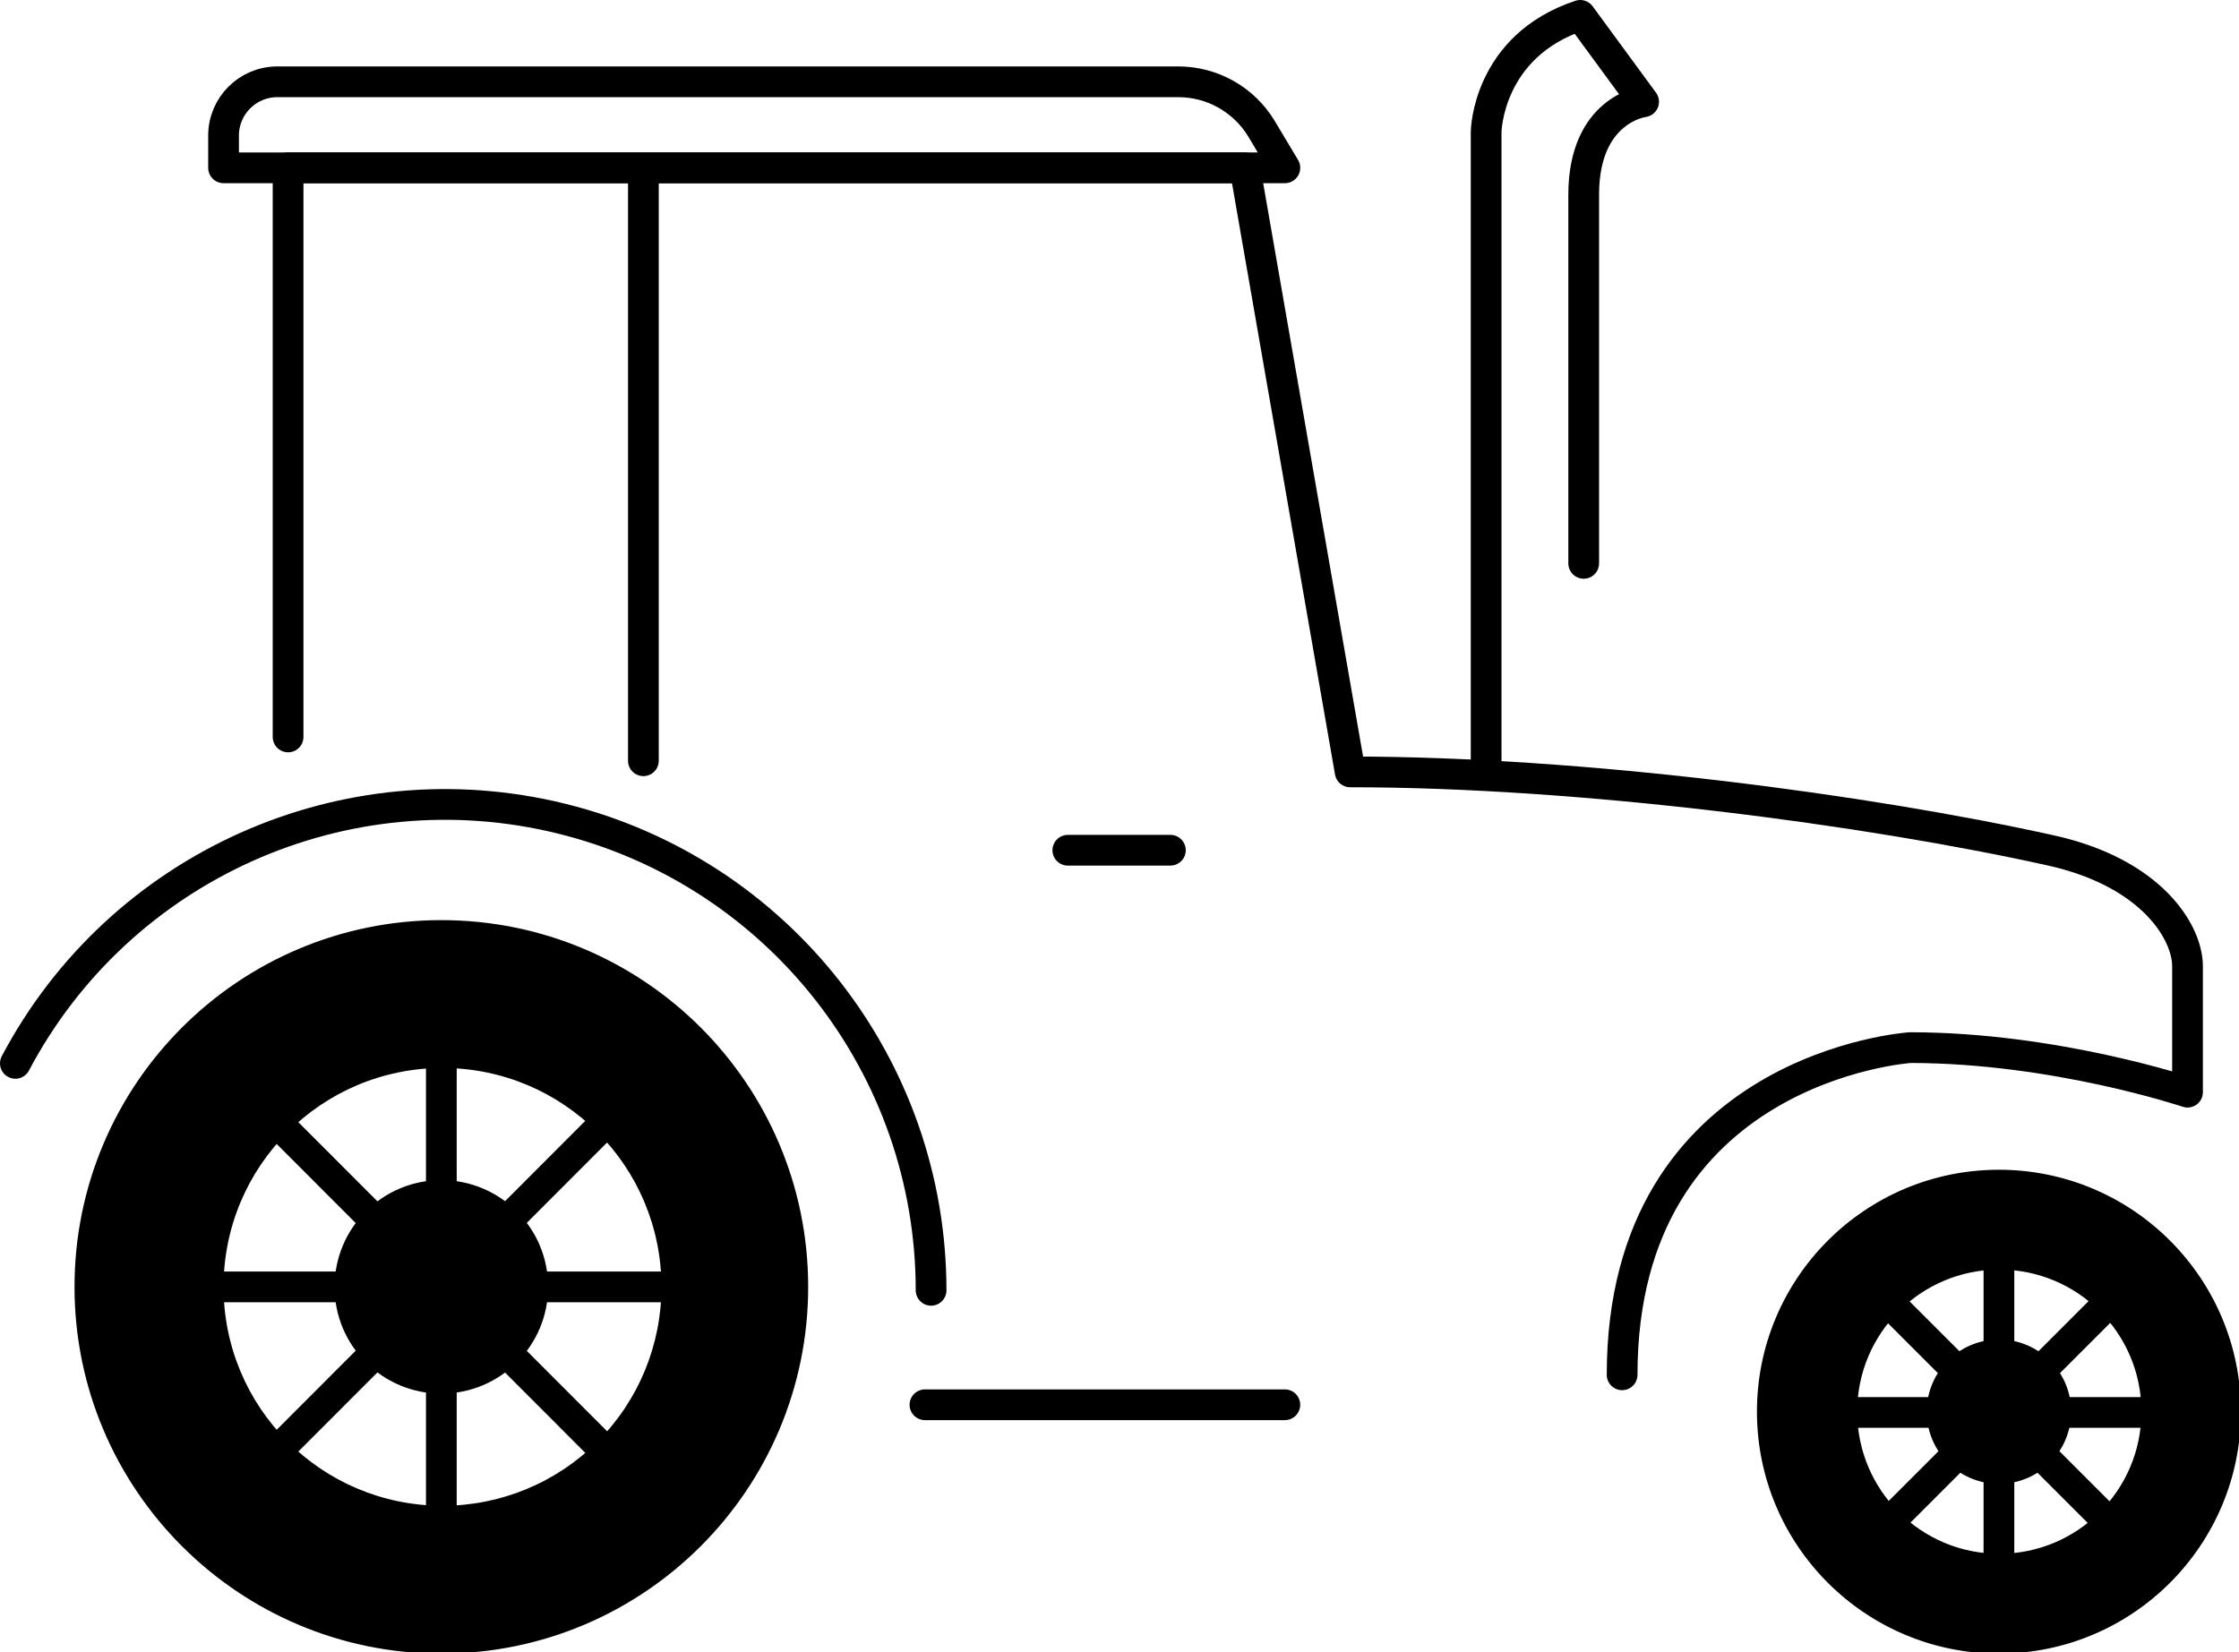
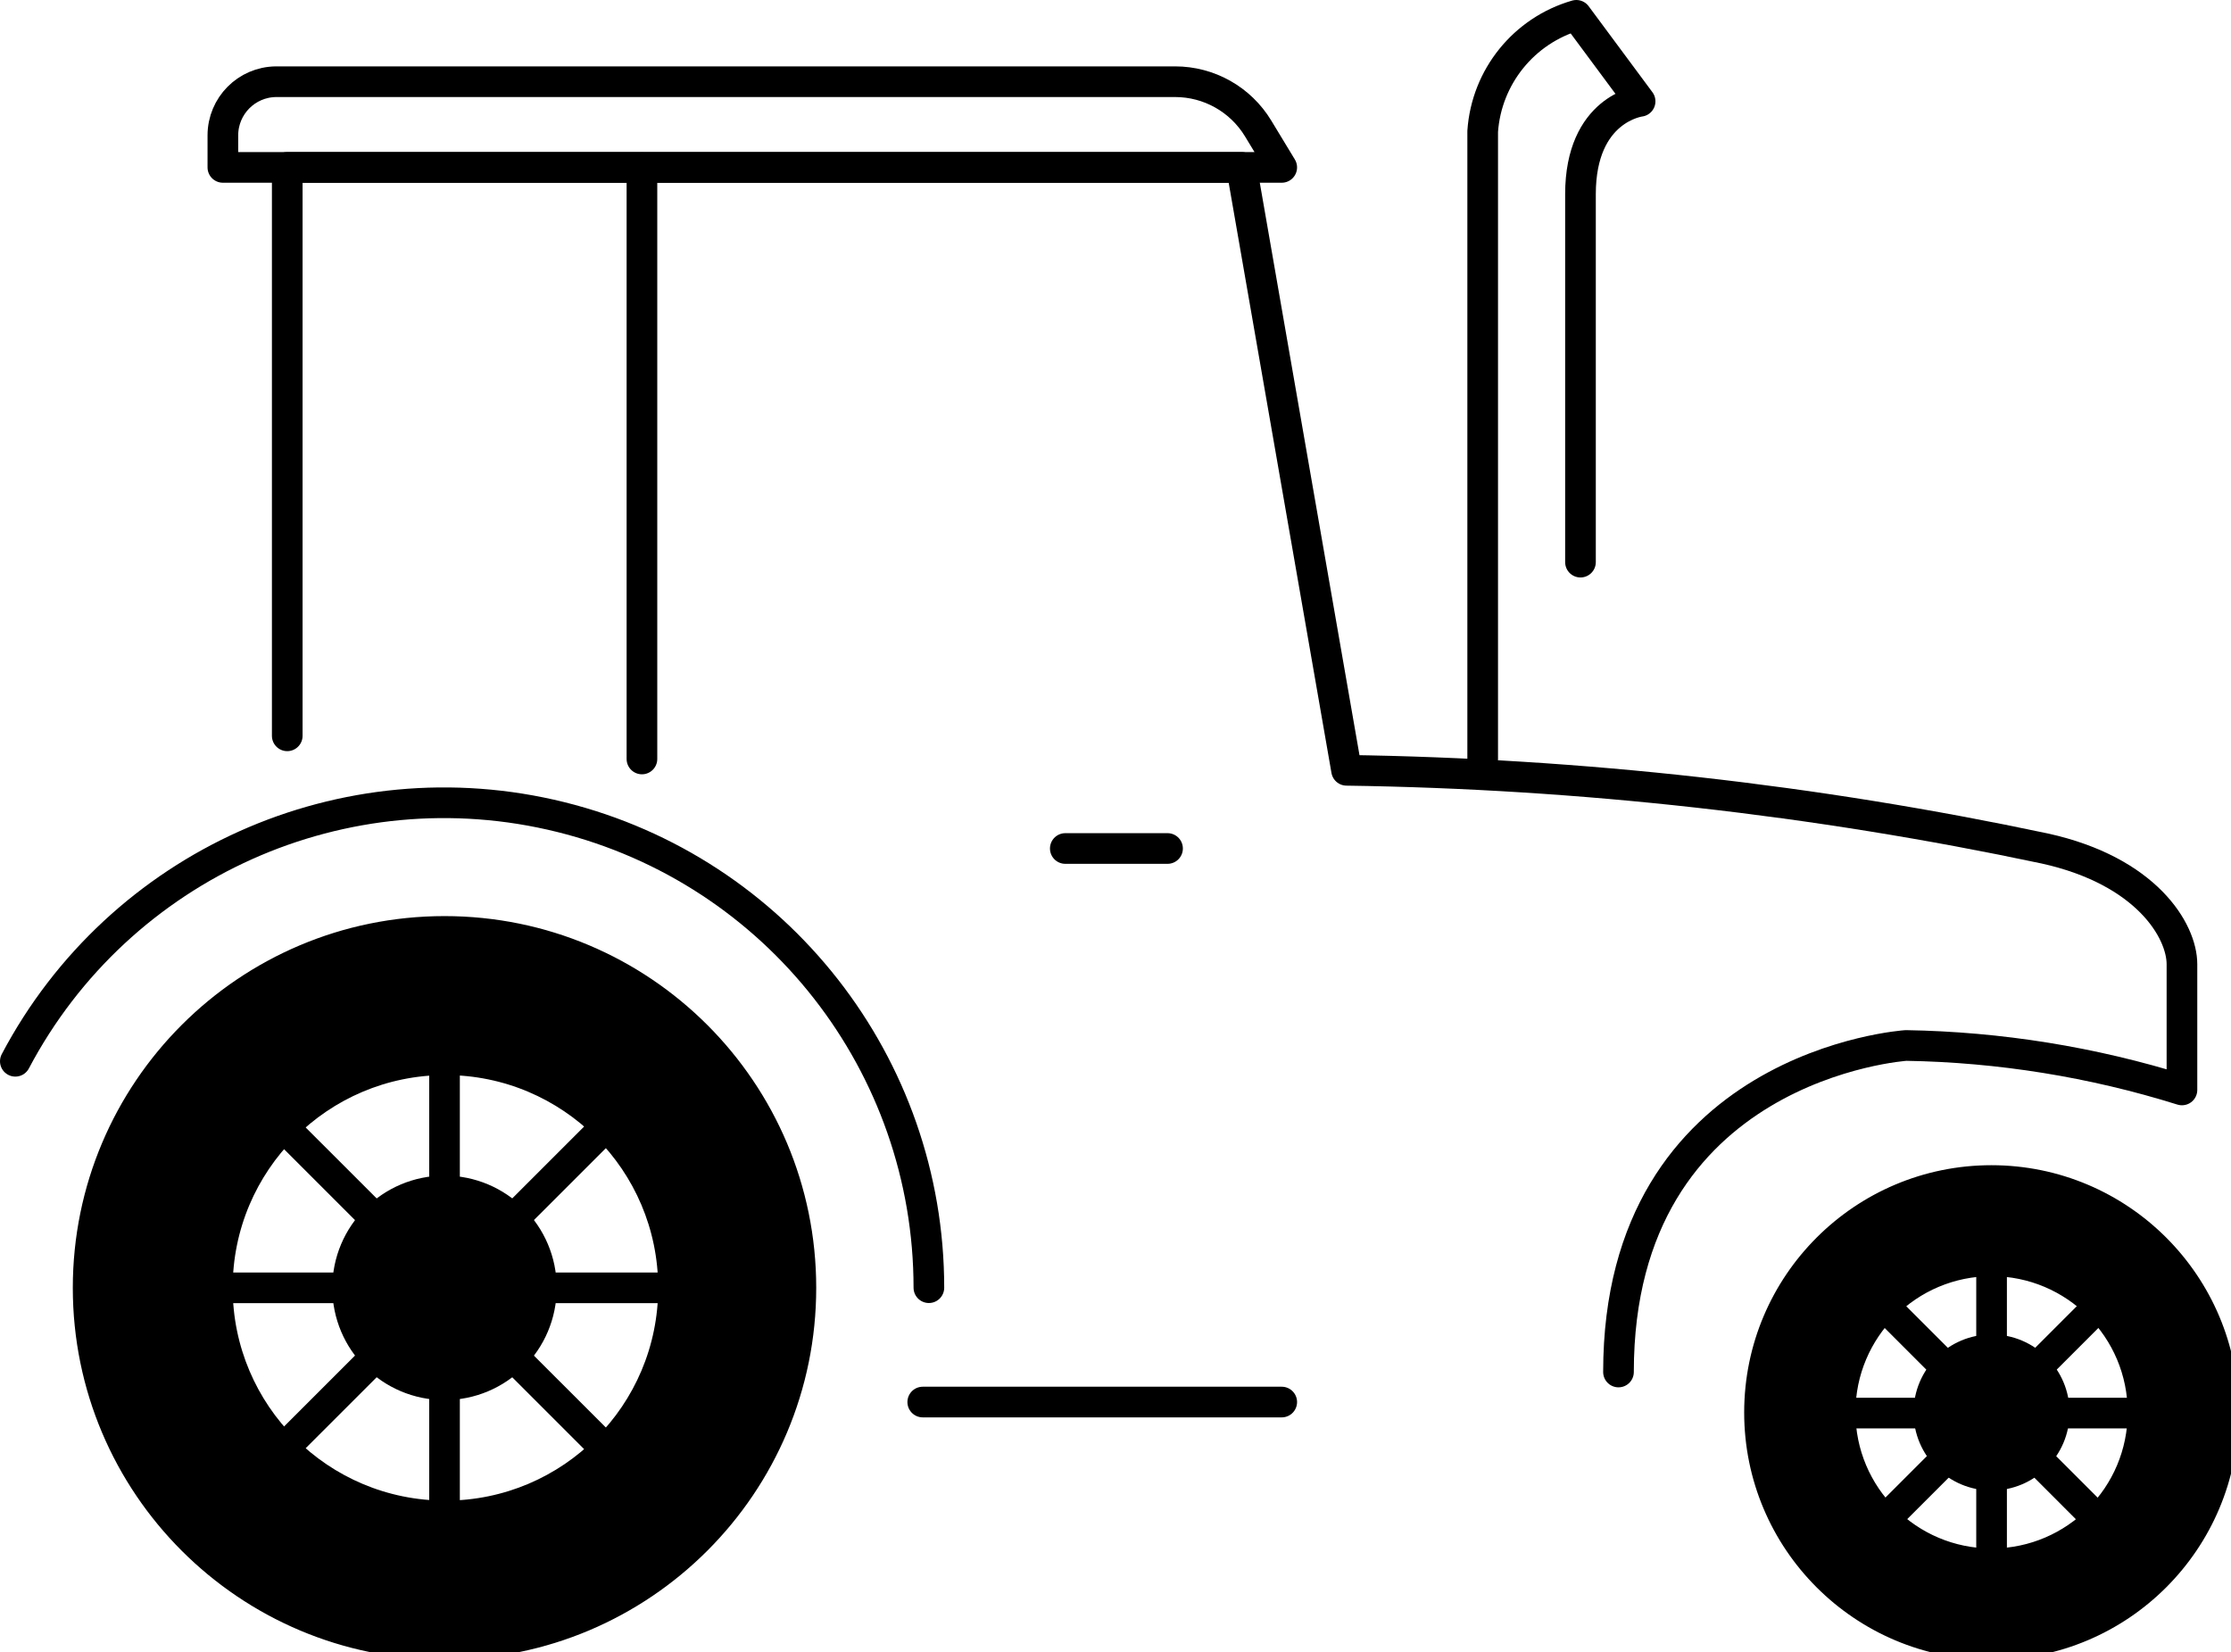
- <svg xmlns="http://www.w3.org/2000/svg" width="582.9" height="430.1" stroke="currentColor" fill="currentColor" viewBox="0 0 582.9 430.1">
-   <path d="M75,191.9V43.7H324.1L351.5,201c60.6,0,134.8,9.9,182.2,20.4,26.5,5.8,35.8,21.4,35.8,30.2v32.8s-34.5-11.6-72.2-11.6c0,0-75,4.9-75,85.2" transform="translate(0)" fill="none" stroke-linecap="round" stroke-linejoin="round" stroke-width="8" />
-   <line x1="240.8" y1="365.8" x2="334.5" y2="365.8" fill="none" stroke-linecap="round" stroke-linejoin="round" stroke-width="8" />
-   <line x1="278" y1="221.4" x2="304.7" y2="221.4" fill="none" stroke-linecap="round" stroke-linejoin="round" stroke-width="8" />
-   <line x1="167.5" y1="198.1" x2="167.5" y2="43.8" fill="none" stroke-linecap="round" stroke-linejoin="round" stroke-width="8" />
-   <path d="M386.9,198.1V34.3S387.2,12,411.4,4l16.5,22.5s-15.6,1.9-15.6,24.2v96" transform="translate(0)" fill="none" stroke-linecap="round" stroke-linejoin="round" stroke-width="8" />
-   <path d="M242.4,336A126.53,126.53,0,0,0,4,276.9" transform="translate(0)" fill="none" stroke-linecap="round" stroke-linejoin="round" stroke-width="8" />
-   <path d="M75,43.7H58.2V35.3a14,14,0,0,1,14-14H306.7a25.29,25.29,0,0,1,21.7,12.2l6.1,10.2Z" transform="translate(0)" fill="none" stroke-linecap="round" stroke-linejoin="round" stroke-width="8" />
-   <path d="M520.4,305.1a62.5,62.5,0,1,0,62.5,62.5A62.52,62.52,0,0,0,520.4,305.1Zm.1,100A37.5,37.5,0,1,1,558,367.6,37.51,37.51,0,0,1,520.5,405.1Z" transform="translate(0)" />
-   <line x1="520.4" y1="406.1" x2="520.4" y2="329.1" fill="none" stroke-linecap="round" stroke-linejoin="round" stroke-width="8" />
-   <line x1="547.5" y1="394.9" x2="493" y2="340.4" fill="none" stroke-linecap="round" stroke-linejoin="round" stroke-width="8" />
-   <line x1="558.7" y1="367.8" x2="481.6" y2="367.8" fill="none" stroke-linecap="round" stroke-linejoin="round" stroke-width="8" />
-   <line x1="547.5" y1="340.7" x2="493" y2="395.2" fill="none" stroke-linecap="round" stroke-linejoin="round" stroke-width="8" />
-   <circle cx="520.4" cy="367.6" r="18.3" />
-   <path d="M114.9,240.1a95,95,0,1,0,95,95A95,95,0,0,0,114.9,240.1Zm.3,152.5a57.5,57.5,0,1,1,57.5-57.5A57.44,57.44,0,0,1,115.2,392.6Z" transform="translate(0)" />
-   <line x1="114.9" y1="277.6" x2="114.9" y2="392.6" fill="none" stroke-linecap="round" stroke-linejoin="round" stroke-width="8" />
-   <line x1="74.2" y1="294.4" x2="155.5" y2="375.8" fill="none" stroke-linecap="round" stroke-linejoin="round" stroke-width="8" />
-   <line x1="57.4" y1="335.1" x2="172.4" y2="335.1" fill="none" stroke-linecap="round" stroke-linejoin="round" stroke-width="8" />
-   <line x1="74.2" y1="375.8" x2="155.5" y2="294.4" fill="none" stroke-linecap="round" stroke-linejoin="round" stroke-width="8" />
-   <circle cx="114.9" cy="335.1" r="27.3" />
+ <svg xmlns="http://www.w3.org/2000/svg" stroke="currentColor" fill="currentColor" width="145.55" height="107.76" viewBox="0 0 145.55 107.76">
+   <g class="Layer_2" data-name="Layer 2">
+     <g class="farm">
+       <g class="solid-body-background">
+         <path class="Vector" d="M18.74,48V10.92H81l6.85,39.33a235.8,235.8,0,0,1,45.55,5.1c6.63,1.46,8.95,5.36,8.95,7.55v8.2a63.87,63.87,0,0,0-18-2.9s-18.76,1.22-18.76,21.3l-45-4.86s-.22-37.75-41.25-30.77" fill="#ecebe1" opacity="0" />
+       </g>
+       <g class="body-car">
+         <path d="M18.74,48V10.92H81l6.85,39.33a235.8,235.8,0,0,1,45.55,5.1c6.63,1.46,8.95,5.36,8.95,7.55v8.2a63.87,63.87,0,0,0-18-2.9s-18.76,1.22-18.76,21.3" fill="none" stroke-linecap="round" stroke-linejoin="round" stroke-width="2" />
+         <line x1="60.2" y1="91.46" x2="83.62" y2="91.46" fill="none" stroke-linecap="round" stroke-linejoin="round" stroke-width="2" />
+         <line x1="69.5" y1="55.35" x2="76.17" y2="55.35" fill="none" stroke-linecap="round" stroke-linejoin="round" stroke-width="2" />
+         <line x1="41.88" y1="49.51" x2="41.88" y2="10.95" fill="none" stroke-linecap="round" stroke-linejoin="round" stroke-width="2" />
+         <path d="M96.73,49.51V8.57A8.49,8.49,0,0,1,102.84,1L107,6.61s-3.89.47-3.89,6.06v24" fill="none" stroke-linecap="round" stroke-linejoin="round" stroke-width="2" />
+         <path d="M60.6,84A31.63,31.63,0,0,0,1,69.23" fill="none" stroke-linecap="round" stroke-linejoin="round" stroke-width="2" />
+         <path d="M18.74,10.92h-4.2V8.82A3.5,3.5,0,0,1,18,5.33H76.66a6.33,6.33,0,0,1,5.42,3.05l1.54,2.54Z" fill="none" stroke-linecap="round" stroke-linejoin="round" stroke-width="2" />
+       </g>
+       <g class="front-wheel">
+         <path d="M129.93,76.51a15.63,15.63,0,1,0,15.62,15.63A15.63,15.63,0,0,0,129.93,76.51Zm0,25a9.38,9.38,0,1,1,9.38-9.37A9.37,9.37,0,0,1,130,101.51Z" />
+         <line x1="129.93" y1="101.77" x2="129.93" y2="82.5" fill="none" stroke-linecap="round" stroke-linejoin="round" stroke-width="2" />
+         <line x1="136.7" y1="98.96" x2="123.08" y2="85.34" fill="none" stroke-linecap="round" stroke-linejoin="round" stroke-width="2" />
+         <line x1="139.51" y1="92.18" x2="120.24" y2="92.18" fill="none" stroke-linecap="round" stroke-linejoin="round" stroke-width="2" />
+         <line x1="136.7" y1="85.41" x2="123.08" y2="99.03" fill="none" stroke-linecap="round" stroke-linejoin="round" stroke-width="2" />
+         <circle cx="129.93" cy="92.14" r="4.59" />
+       </g>
+       <g class="back-wheel">
+         <path d="M29,60.26A23.75,23.75,0,1,0,52.75,84,23.75,23.75,0,0,0,29,60.26Zm.07,38.13A14.38,14.38,0,1,1,43.44,84,14.38,14.38,0,0,1,29.07,98.39Z" />
+         <line x1="29" y1="69.64" x2="29" y2="98.39" fill="none" stroke-linecap="round" stroke-linejoin="round" stroke-width="2" />
+         <line x1="18.83" y1="73.85" x2="39.16" y2="94.17" fill="none" stroke-linecap="round" stroke-linejoin="round" stroke-width="2" />
+         <line x1="14.62" y1="84.01" x2="43.37" y2="84.01" fill="none" stroke-linecap="round" stroke-linejoin="round" stroke-width="2" />
+         <line x1="18.83" y1="94.17" x2="39.16" y2="73.85" fill="none" stroke-linecap="round" stroke-linejoin="round" stroke-width="2" />
+         <circle cx="29" cy="84.01" r="6.82" />
+       </g>
+     </g>
+   </g>
</svg>
